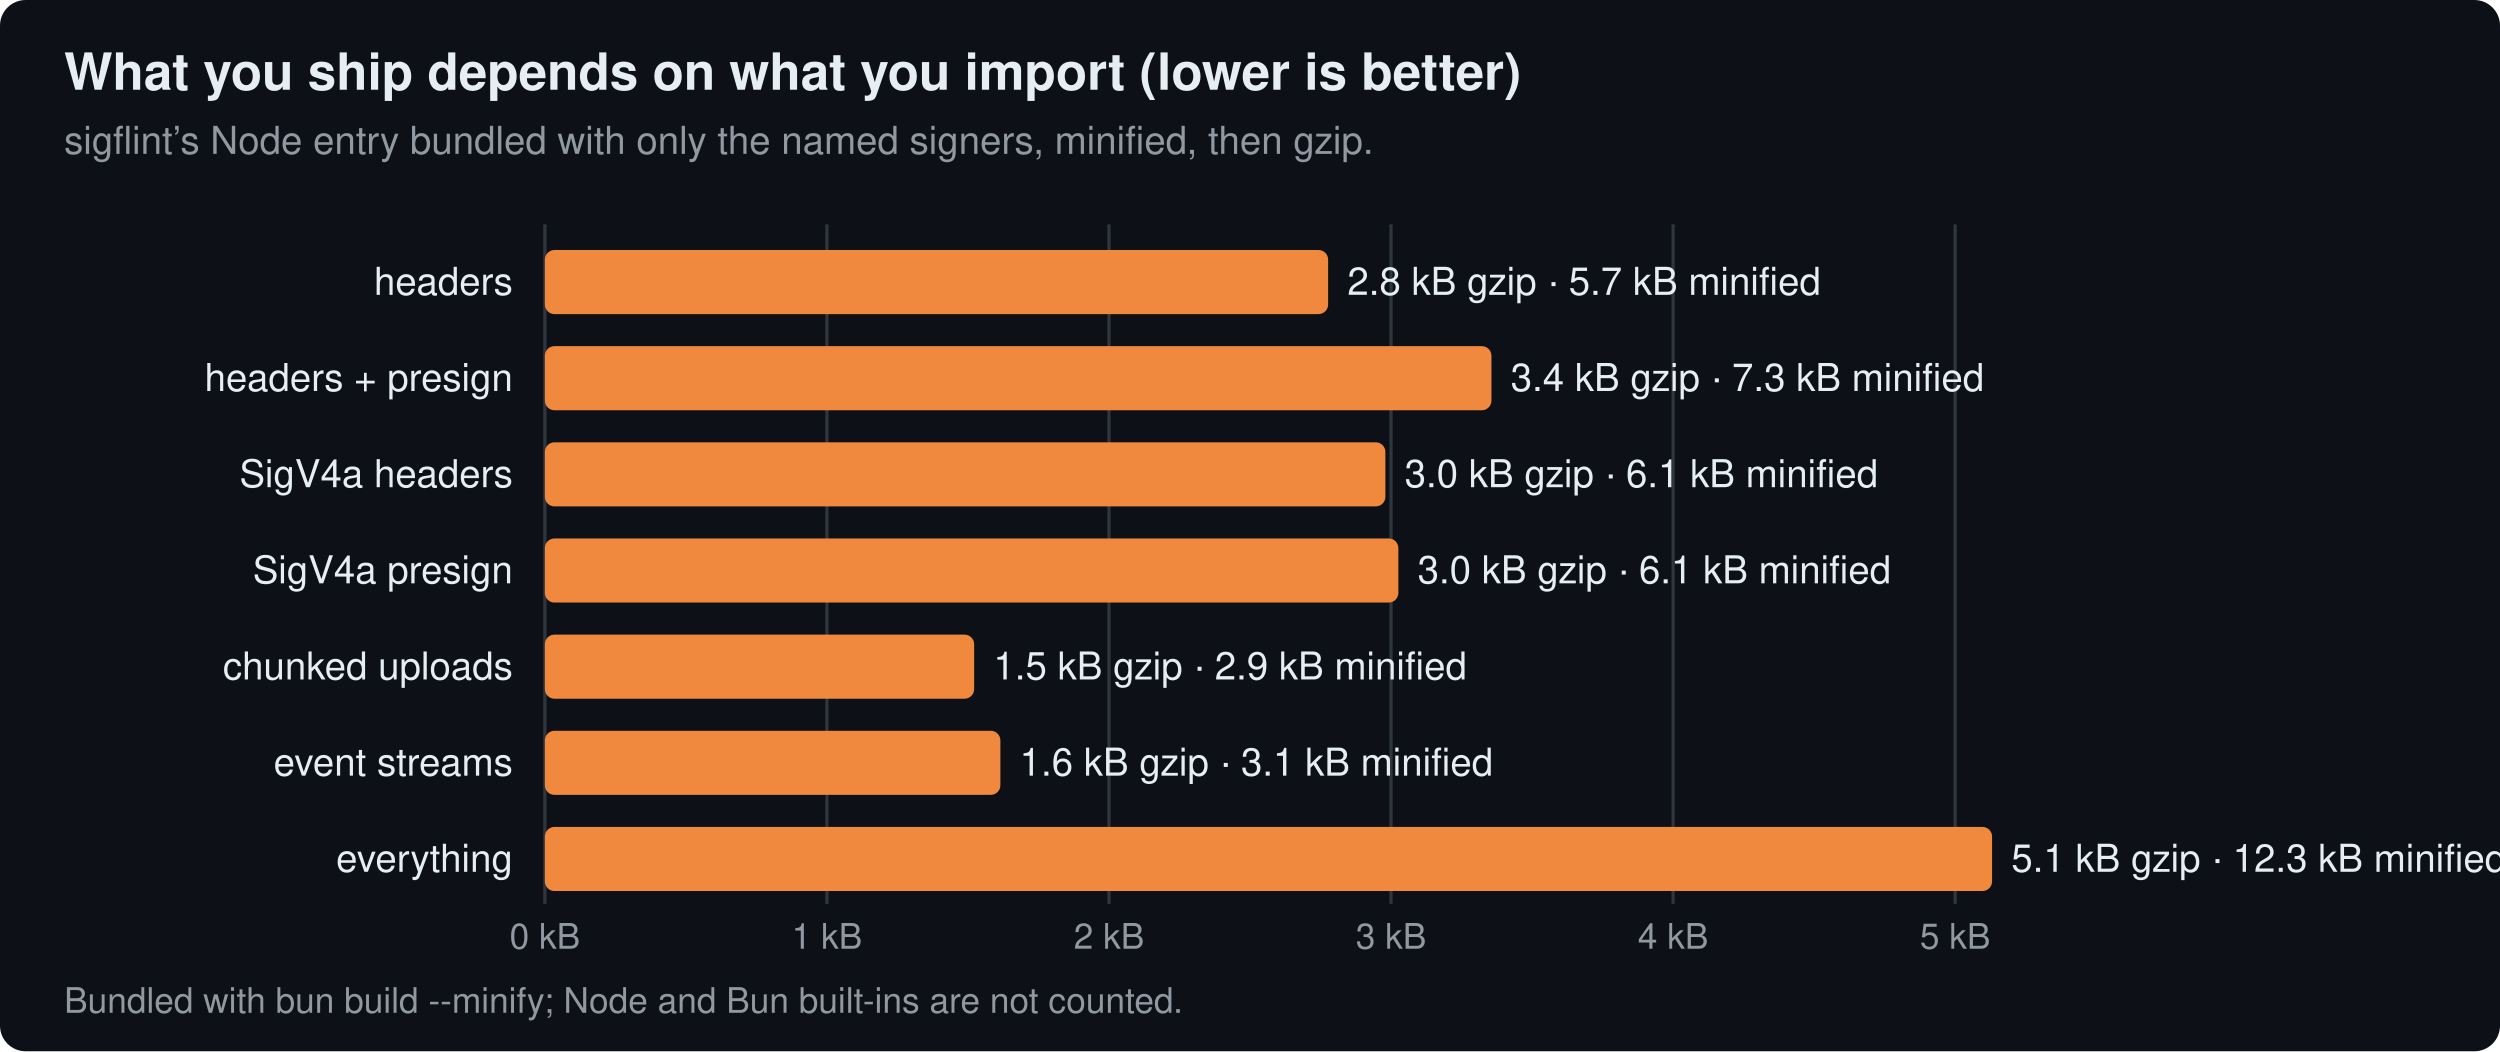
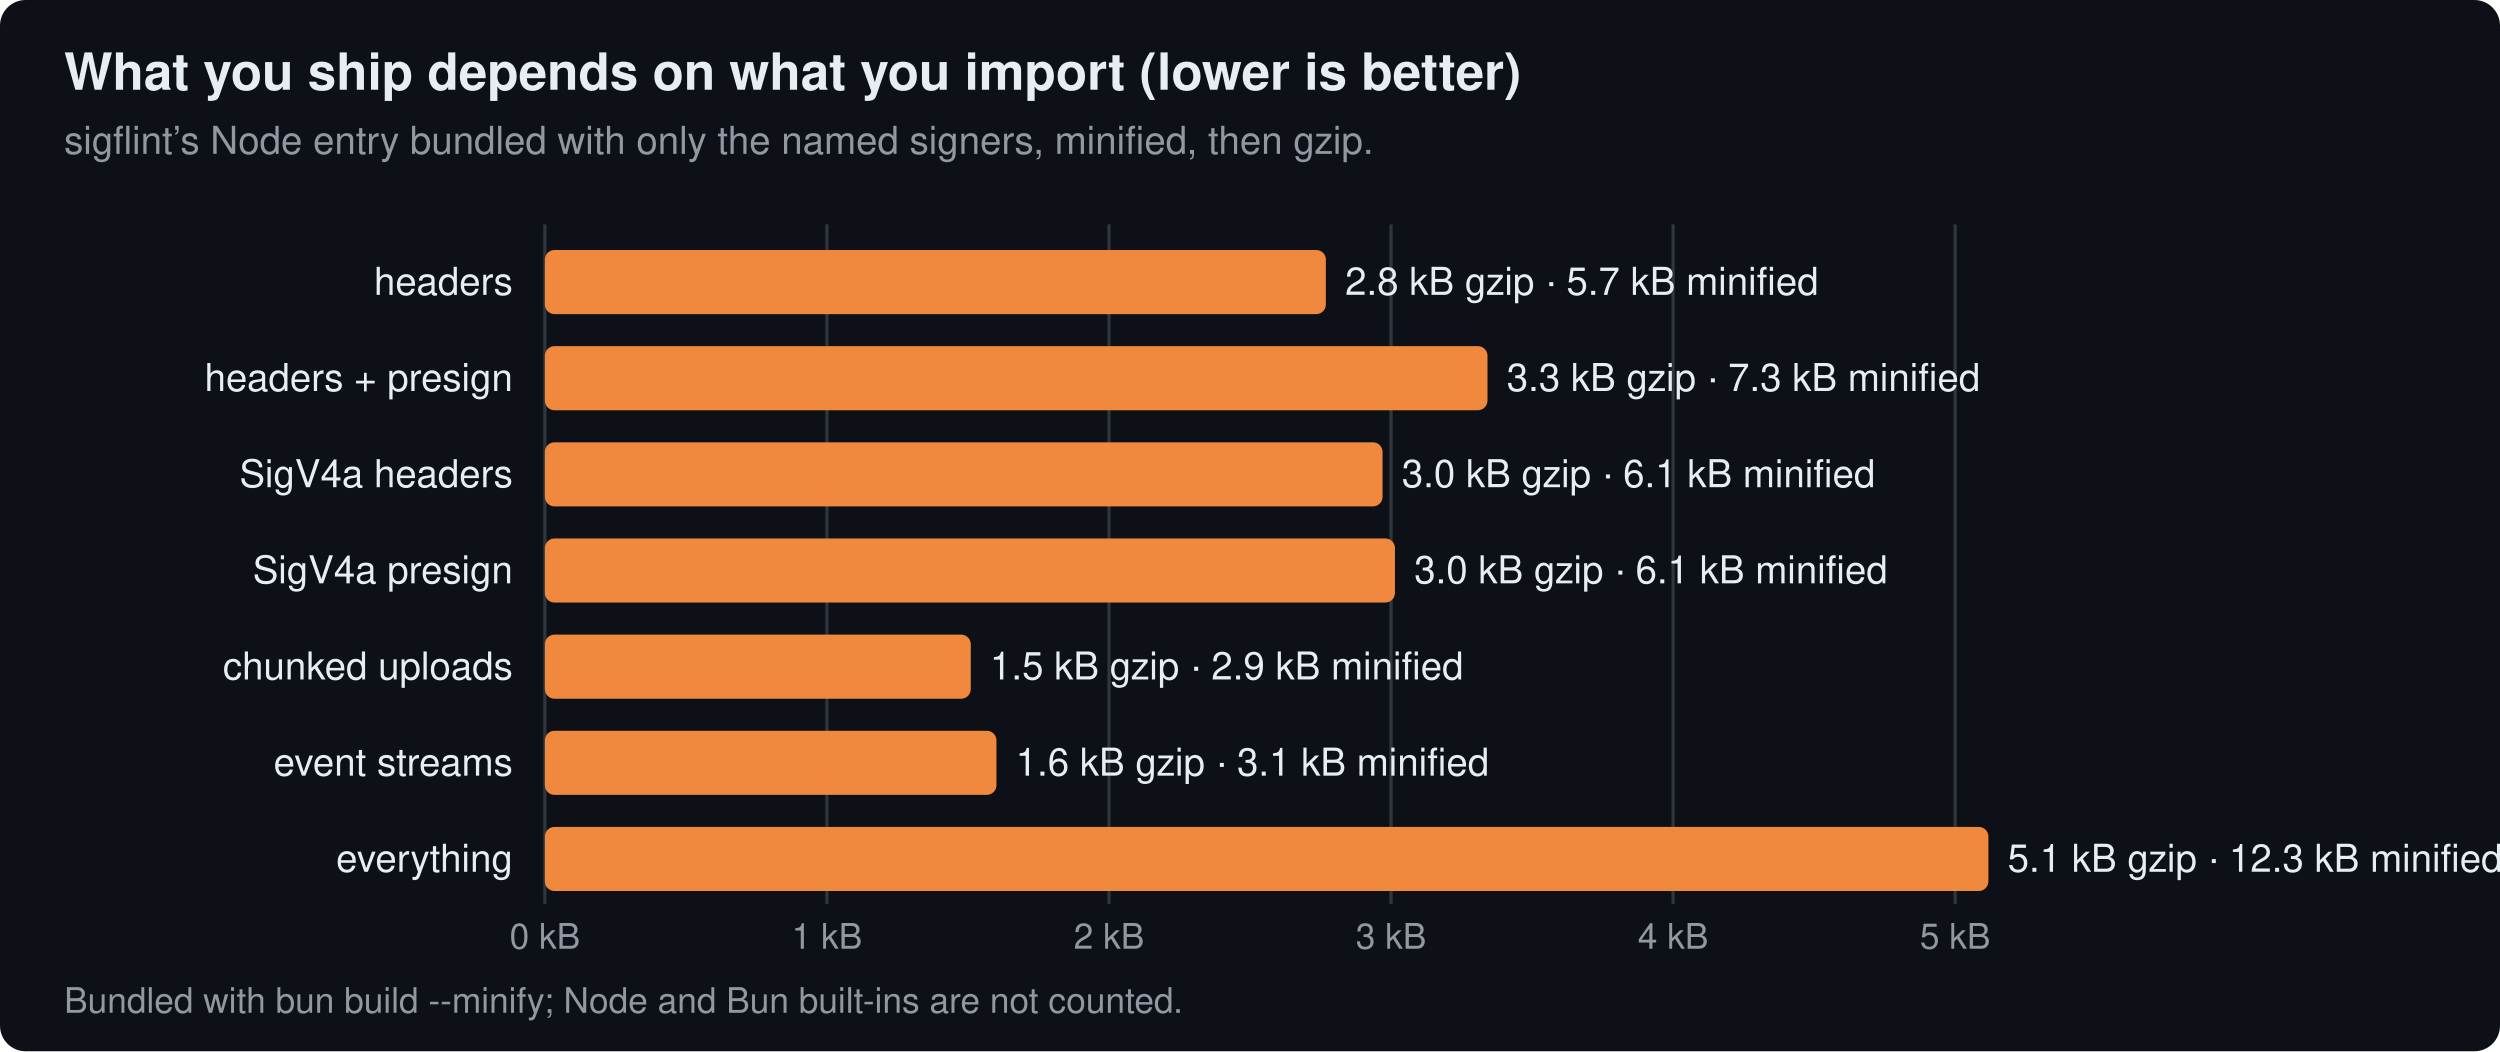
<svg xmlns="http://www.w3.org/2000/svg" width="780" height="328" viewBox="0 0 780 328" role="img" aria-labelledby="t d" font-family="-apple-system,BlinkMacSystemFont,'Segoe UI',Helvetica,Arial,sans-serif">
  <rect width="780" height="328" rx="8" fill="#0d1117" />
  <text x="20" y="28" font-size="16" fill="#e6edf3" text-anchor="start" font-weight="600">What you ship depends on what you import (lower is better)</text>
  <text x="20" y="48" font-size="12" fill="#9198a1" text-anchor="start" font-weight="400">sigflint’s Node entry bundled with only the named signers, minified, then gzip.</text>
  <line x1="170" y1="70" x2="170" y2="282" stroke="#30363d" />
  <text x="170" y="296" font-size="11" fill="#9198a1" text-anchor="middle" font-weight="400">0 kB</text>
  <line x1="258" y1="70" x2="258" y2="282" stroke="#30363d" />
  <text x="258" y="296" font-size="11" fill="#9198a1" text-anchor="middle" font-weight="400">1 kB</text>
  <line x1="346" y1="70" x2="346" y2="282" stroke="#30363d" />
  <text x="346" y="296" font-size="11" fill="#9198a1" text-anchor="middle" font-weight="400">2 kB</text>
  <line x1="434" y1="70" x2="434" y2="282" stroke="#30363d" />
  <text x="434" y="296" font-size="11" fill="#9198a1" text-anchor="middle" font-weight="400">3 kB</text>
  <line x1="522" y1="70" x2="522" y2="282" stroke="#30363d" />
  <text x="522" y="296" font-size="11" fill="#9198a1" text-anchor="middle" font-weight="400">4 kB</text>
  <line x1="610" y1="70" x2="610" y2="282" stroke="#30363d" />
  <text x="610" y="296" font-size="11" fill="#9198a1" text-anchor="middle" font-weight="400">5 kB</text>
  <text x="160" y="92" font-size="12" fill="#e6edf3" text-anchor="end" font-weight="400">headers</text>
-   <rect x="170" y="78" width="244.376" height="20" rx="3" fill="#f0883e" />
-   <text x="420.376" y="92" font-size="12" fill="#e6edf3" text-anchor="start" font-weight="400">2.8 kB gzip · 5.7 kB minified</text>
+   <rect x="170" y="78" width="243.672" height="20" rx="3" fill="#f0883e" />
+   <text x="419.672" y="92" font-size="12" fill="#e6edf3" text-anchor="start" font-weight="400">2.8 kB gzip · 5.7 kB minified</text>
  <text x="160" y="122" font-size="12" fill="#e6edf3" text-anchor="end" font-weight="400">headers + presign</text>
-   <rect x="170" y="108" width="295.328" height="20" rx="3" fill="#f0883e" />
-   <text x="471.328" y="122" font-size="12" fill="#e6edf3" text-anchor="start" font-weight="400">3.4 kB gzip · 7.3 kB minified</text>
+   <rect x="170" y="108" width="294.096" height="20" rx="3" fill="#f0883e" />
+   <text x="470.096" y="122" font-size="12" fill="#e6edf3" text-anchor="start" font-weight="400">3.3 kB gzip · 7.3 kB minified</text>
  <text x="160" y="152" font-size="12" fill="#e6edf3" text-anchor="end" font-weight="400">SigV4a headers</text>
-   <rect x="170" y="138" width="262.24" height="20" rx="3" fill="#f0883e" />
-   <text x="438.24" y="152" font-size="12" fill="#e6edf3" text-anchor="start" font-weight="400">3.0 kB gzip · 6.1 kB minified</text>
+   <rect x="170" y="138" width="261.36" height="20" rx="3" fill="#f0883e" />
+   <text x="437.36" y="152" font-size="12" fill="#e6edf3" text-anchor="start" font-weight="400">3.0 kB gzip · 6.1 kB minified</text>
  <text x="160" y="182" font-size="12" fill="#e6edf3" text-anchor="end" font-weight="400">SigV4a presign</text>
-   <rect x="170" y="168" width="266.288" height="20" rx="3" fill="#f0883e" />
-   <text x="442.288" y="182" font-size="12" fill="#e6edf3" text-anchor="start" font-weight="400">3.0 kB gzip · 6.1 kB minified</text>
+   <rect x="170" y="168" width="265.232" height="20" rx="3" fill="#f0883e" />
+   <text x="441.232" y="182" font-size="12" fill="#e6edf3" text-anchor="start" font-weight="400">3.0 kB gzip · 6.1 kB minified</text>
  <text x="160" y="212" font-size="12" fill="#e6edf3" text-anchor="end" font-weight="400">chunked uploads</text>
-   <rect x="170" y="198" width="133.936" height="20" rx="3" fill="#f0883e" />
-   <text x="309.936" y="212" font-size="12" fill="#e6edf3" text-anchor="start" font-weight="400">1.5 kB gzip · 2.9 kB minified</text>
+   <rect x="170" y="198" width="132.88" height="20" rx="3" fill="#f0883e" />
+   <text x="308.88" y="212" font-size="12" fill="#e6edf3" text-anchor="start" font-weight="400">1.5 kB gzip · 2.9 kB minified</text>
  <text x="160" y="242" font-size="12" fill="#e6edf3" text-anchor="end" font-weight="400">event streams</text>
-   <rect x="170" y="228" width="142.12" height="20" rx="3" fill="#f0883e" />
-   <text x="318.12" y="242" font-size="12" fill="#e6edf3" text-anchor="start" font-weight="400">1.6 kB gzip · 3.1 kB minified</text>
+   <rect x="170" y="228" width="140.888" height="20" rx="3" fill="#f0883e" />
+   <text x="316.888" y="242" font-size="12" fill="#e6edf3" text-anchor="start" font-weight="400">1.6 kB gzip · 3.1 kB minified</text>
  <text x="160" y="272" font-size="12" fill="#e6edf3" text-anchor="end" font-weight="400">everything</text>
-   <rect x="170" y="258" width="451.528" height="20" rx="3" fill="#f0883e" />
-   <text x="627.528" y="272" font-size="12" fill="#e6edf3" text-anchor="start" font-weight="400">5.1 kB gzip · 12.3 kB minified</text>
+   <rect x="170" y="258" width="450.384" height="20" rx="3" fill="#f0883e" />
+   <text x="626.384" y="272" font-size="12" fill="#e6edf3" text-anchor="start" font-weight="400">5.1 kB gzip · 12.3 kB minified</text>
  <text x="20" y="316" font-size="11" fill="#9198a1" text-anchor="start" font-weight="400">Bundled with bun build --minify; Node and Bun built-ins are not counted.</text>
</svg>
